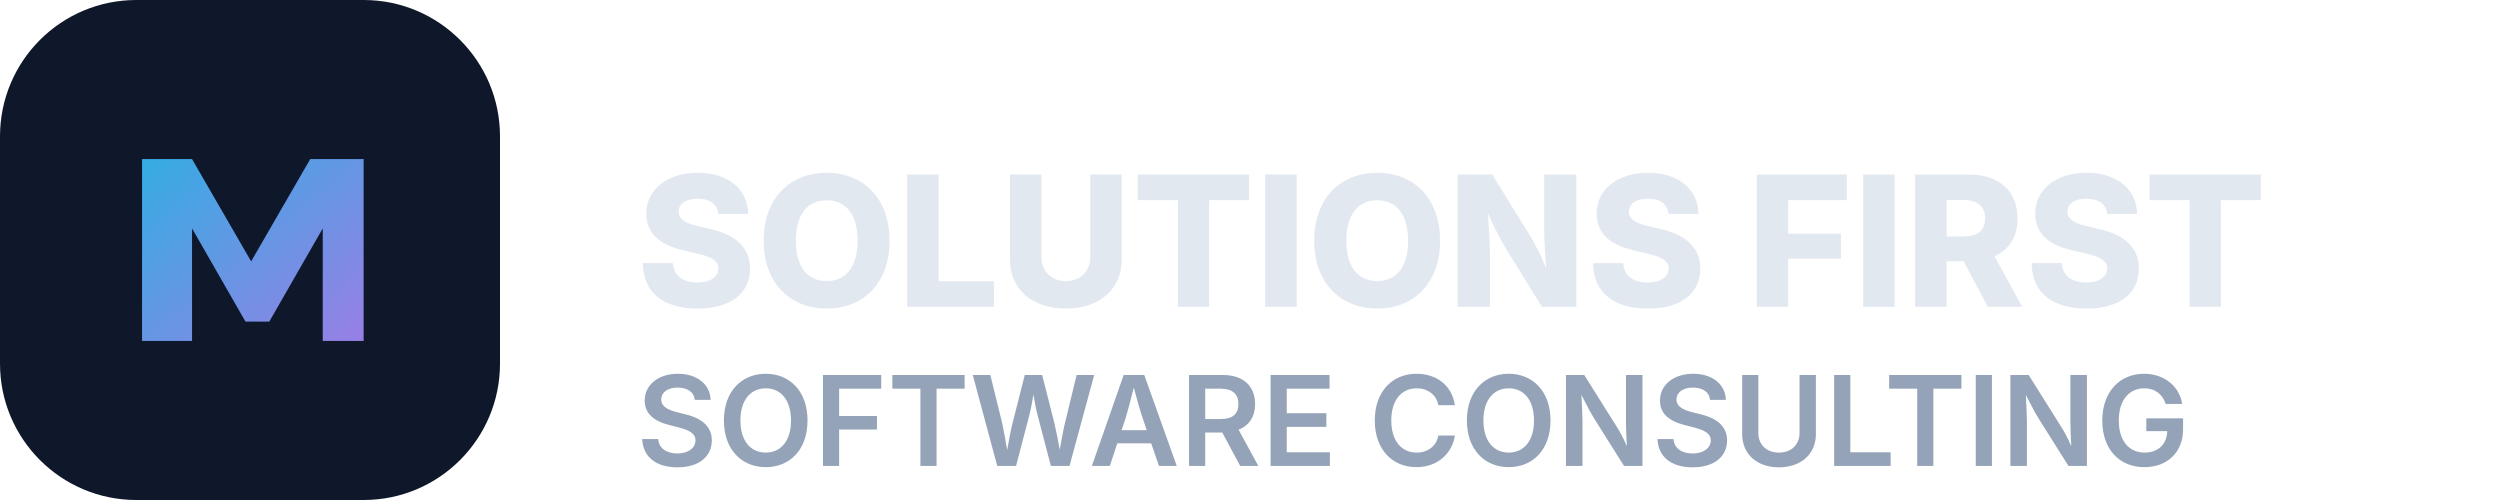
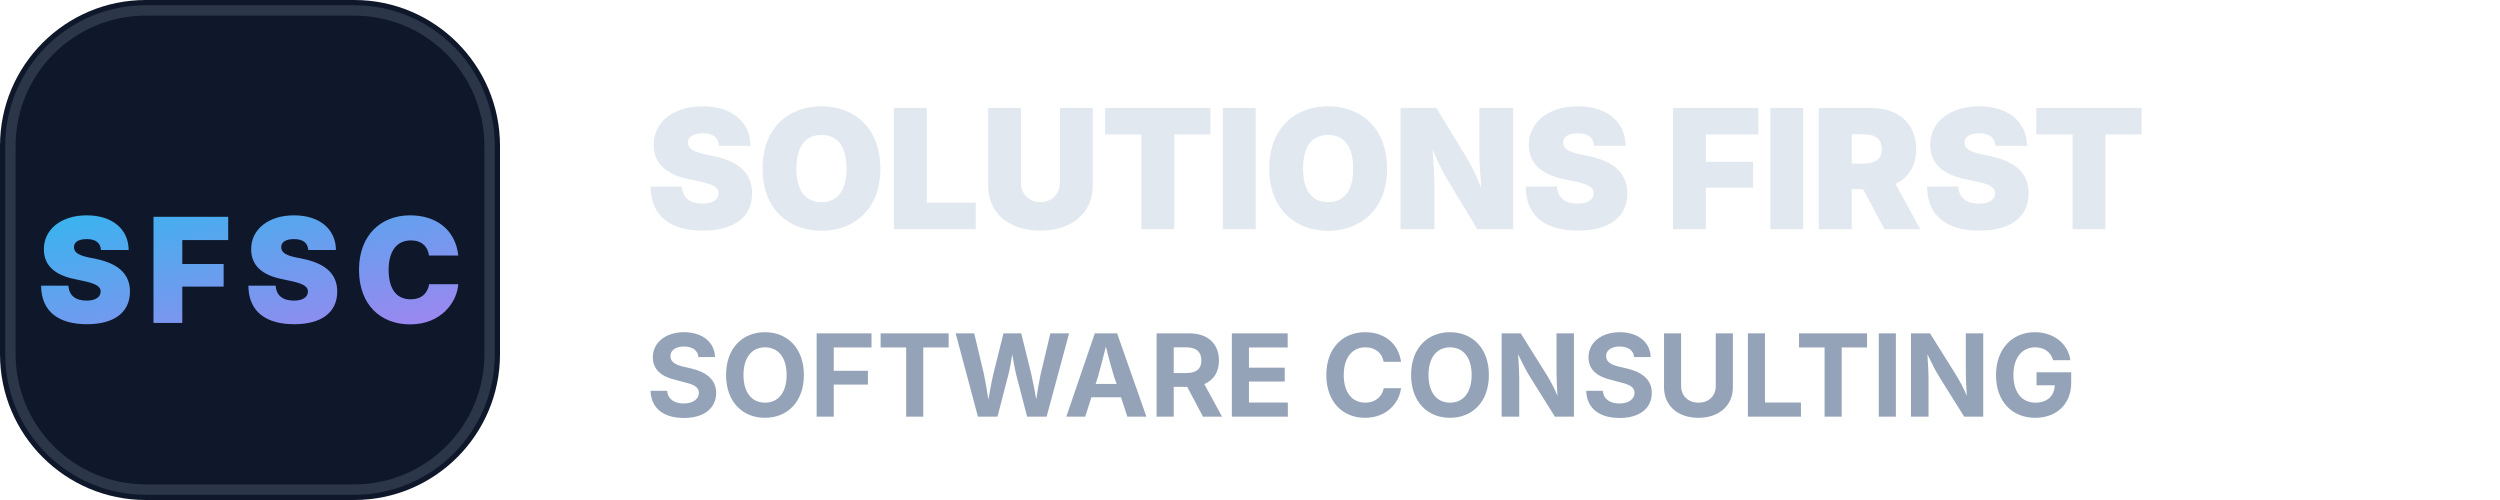
- <svg xmlns="http://www.w3.org/2000/svg" width="220" height="44" viewBox="0 0 220 44" role="img" aria-label="SOLUTIONS FIRST SOFTWARE CONSULTING logo">
+ <svg xmlns="http://www.w3.org/2000/svg" width="240" height="48" viewBox="0 0 240 48" role="img" aria-label="SOLUTIONS FIRST SOFTWARE CONSULTING logo">
  <defs>
    <linearGradient id="g" x1="0" y1="0" x2="1" y2="1">
-       <stop offset="0" stop-color="#38bdf8" stop-opacity="0.9" />
-       <stop offset="1" stop-color="#a78bfa" stop-opacity="0.9" />
+       <stop offset="0" stop-color="#38bdf8" stop-opacity="0.95" />
+       <stop offset="1" stop-color="#a78bfa" stop-opacity="0.95" />
    </linearGradient>
  </defs>
-   <rect x="0" y="0" width="44" height="44" rx="12" fill="#0F172A" />
-   <path d="M12.5 30V14h4.4l5.2 9 5.2-9H32v16h-3.6V20.1l-4.7 8.2h-2.1l-4.7-8.2V30h-3.4z" fill="url(#g)" />
-   <text x="56" y="27" font-family="Inter, system-ui, -apple-system, Segoe UI, Roboto, Arial" font-size="16" font-weight="800" fill="#E2E8F0">SOLUTIONS FIRST</text>
-   <text x="56" y="41" font-family="Inter, system-ui, -apple-system, Segoe UI, Roboto, Arial" font-size="11" font-weight="600" fill="#94A3B8">SOFTWARE CONSULTING</text>
+   <rect x="0" y="0" width="48" height="48" rx="14" fill="#0F172A" />
+   <rect x="1" y="1" width="46" height="46" rx="13" fill="none" stroke="rgba(148,163,184,.22)" />
+   <text x="24" y="31" text-anchor="middle" font-family="Inter, system-ui, -apple-system, Segoe UI, Roboto, Arial" font-size="14" font-weight="900" letter-spacing="1.2" fill="url(#g)">SFSC</text>
+   <text x="62" y="22" font-family="Inter, system-ui, -apple-system, Segoe UI, Roboto, Arial" font-size="16" font-weight="900" fill="#E2E8F0">SOLUTIONS FIRST</text>
+   <text x="62" y="40" font-family="Inter, system-ui, -apple-system, Segoe UI, Roboto, Arial" font-size="11" font-weight="700" fill="#94A3B8">SOFTWARE CONSULTING</text>
</svg>
